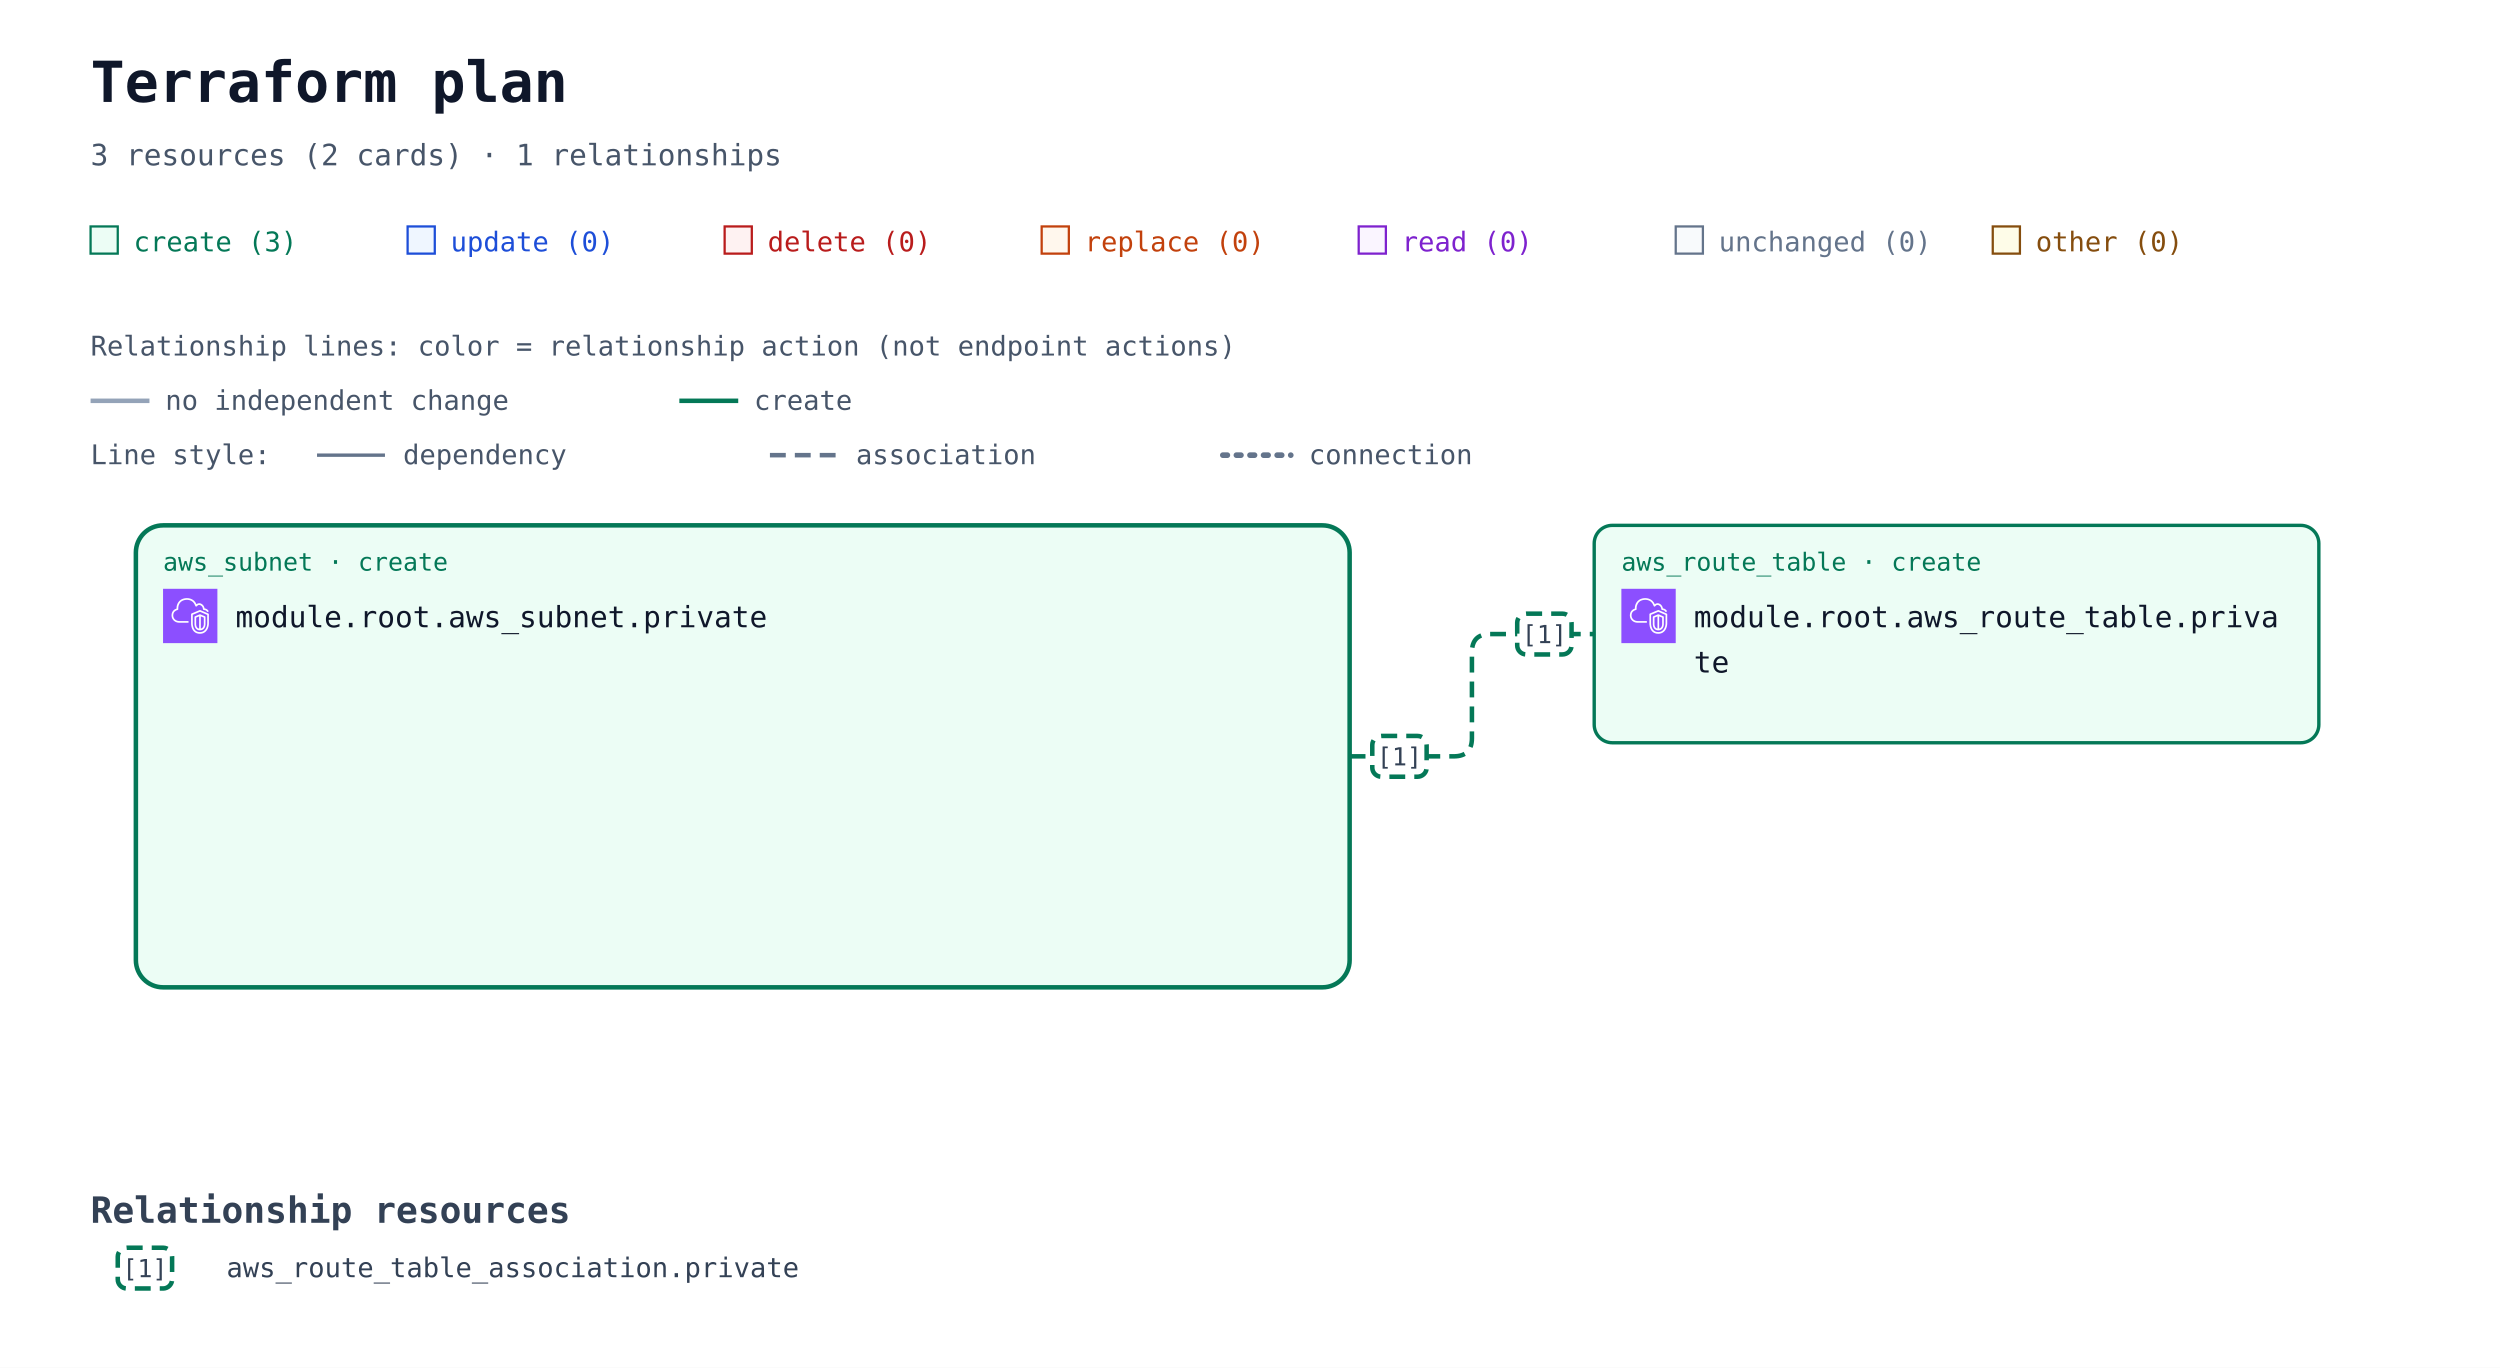
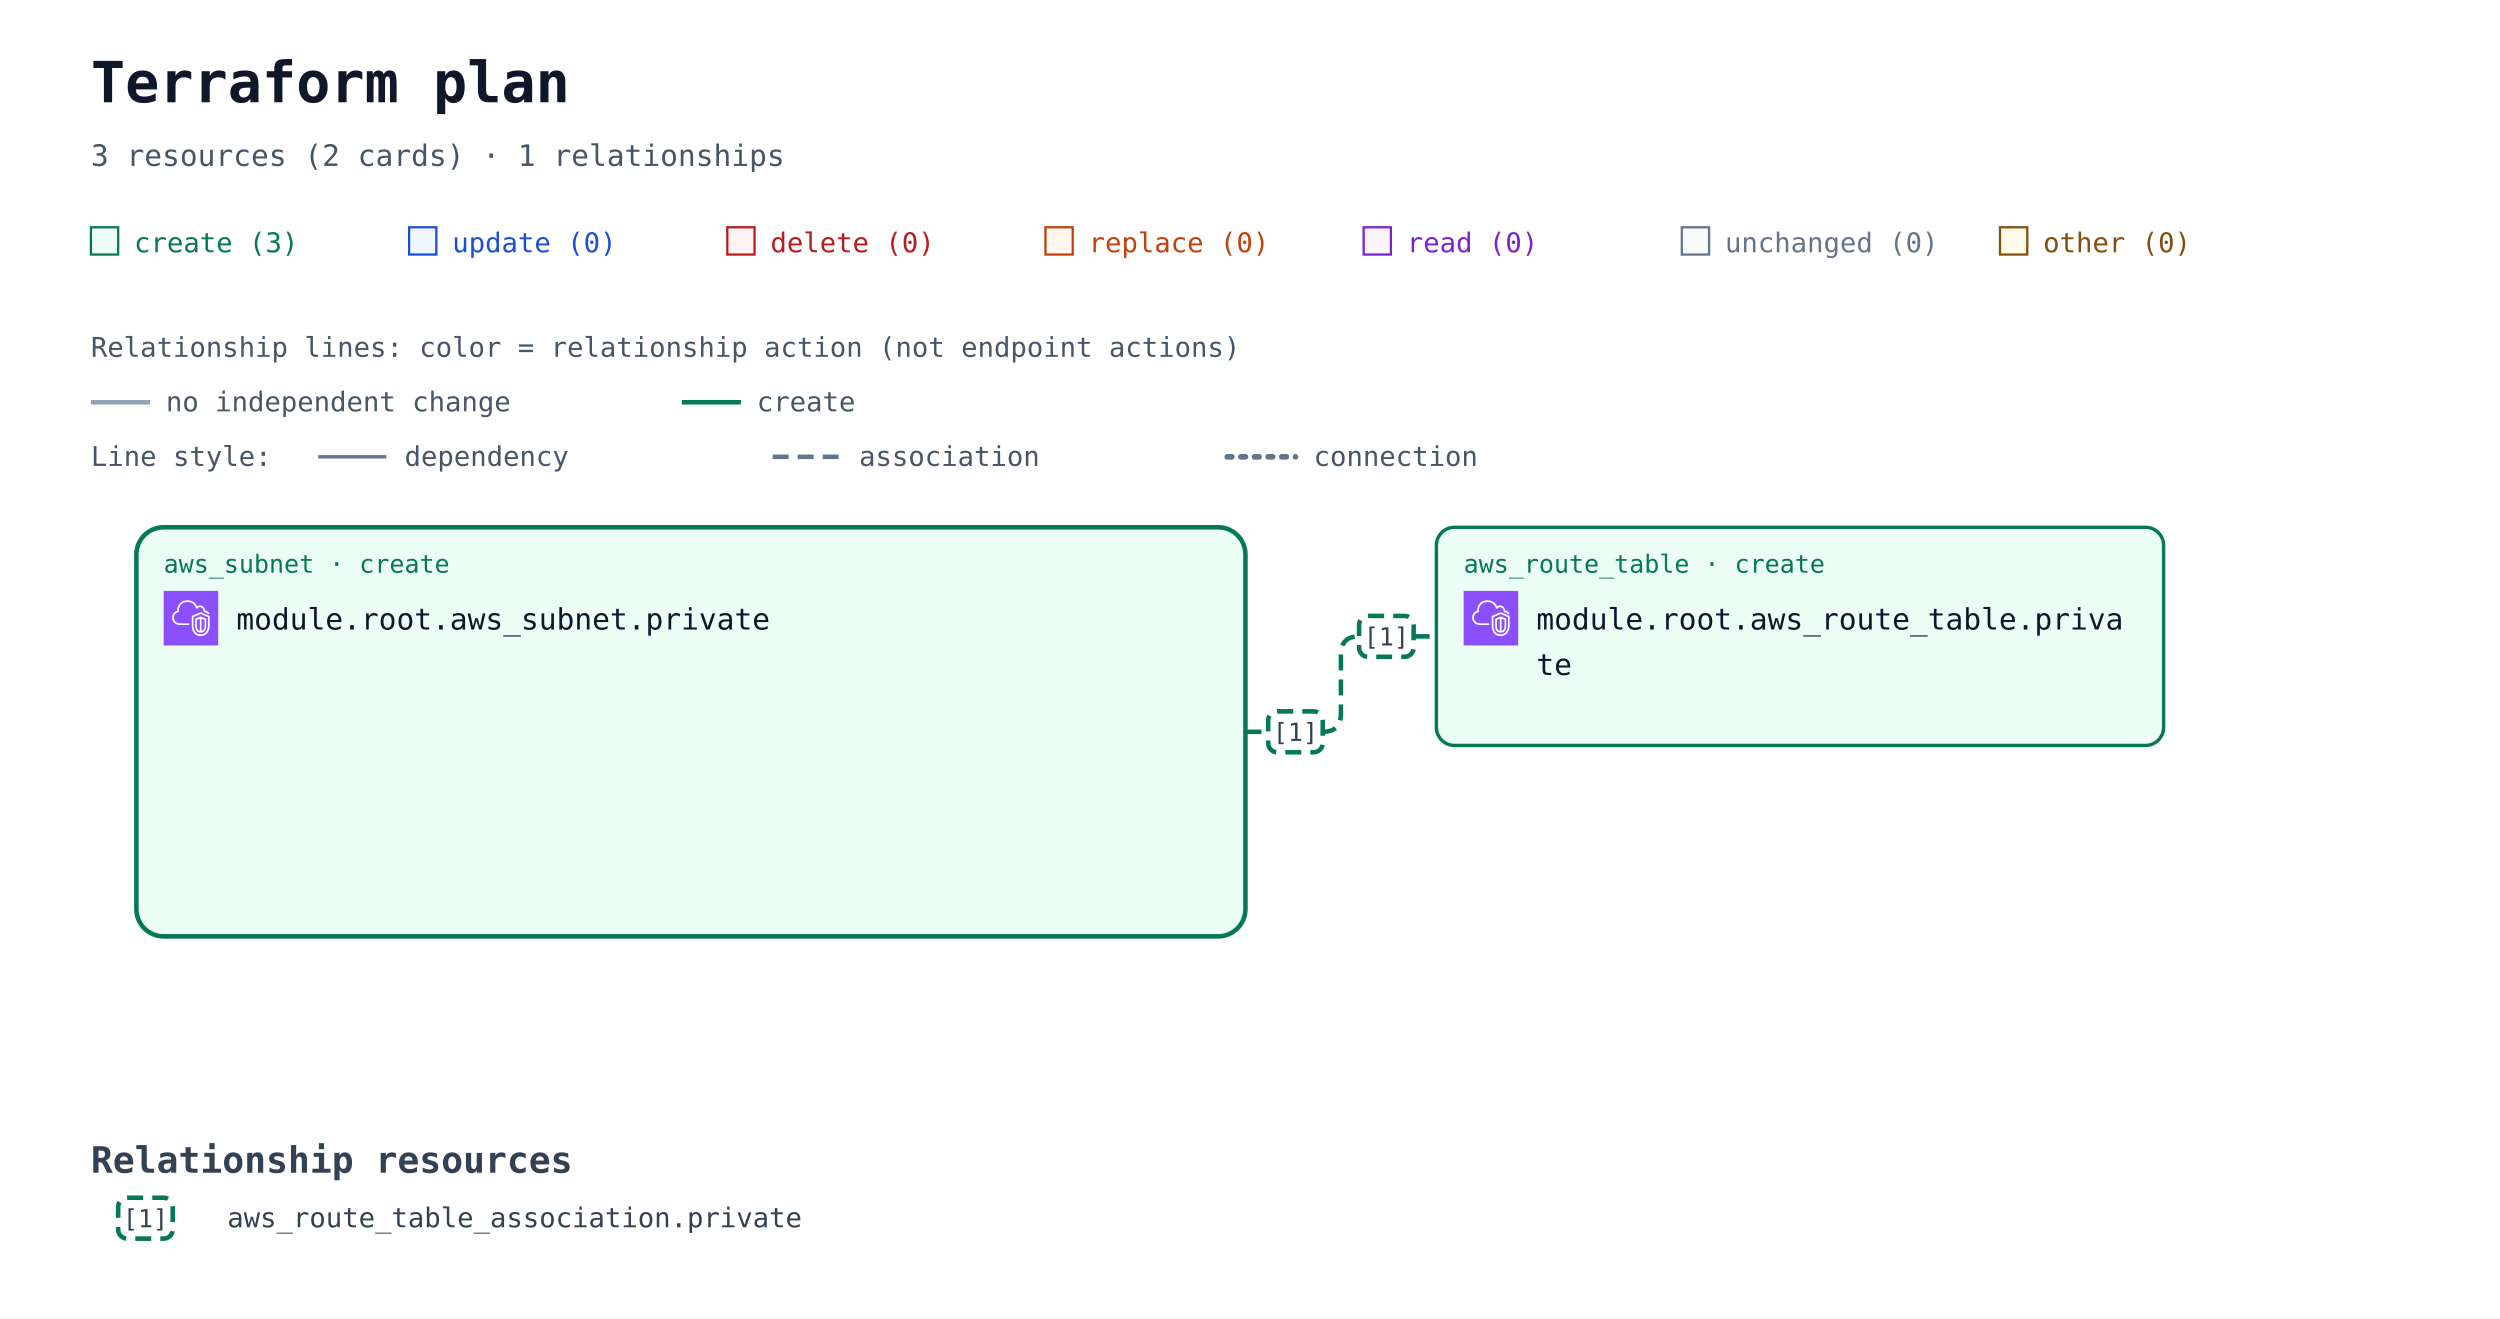
- <svg xmlns="http://www.w3.org/2000/svg" width="1104" height="604" viewBox="0 0 1104 604" role="img" aria-labelledby="title description">
+ <svg xmlns="http://www.w3.org/2000/svg" width="1100" height="580" viewBox="0 0 1100 580" role="img" aria-labelledby="title description">
  <defs>
    <marker id="arrow" viewBox="0 0 10 10" refX="9" refY="5" markerWidth="7" markerHeight="7" markerUnits="userSpaceOnUse" orient="auto-start-reverse">
      <path d="M 0 0 L 10 5 L 0 10 z" fill="#94a3b8" />
    </marker>
    <marker id="arrow-create" viewBox="0 0 10 10" refX="9" refY="5" markerWidth="7" markerHeight="7" markerUnits="userSpaceOnUse" orient="auto-start-reverse">
      <path d="M 0 0 L 10 5 L 0 10 z" fill="#047857" />
    </marker>
    <symbol id="planorama-icon-aws-vpc" viewBox="0 0 64 64">
      <g>
        <g id="planorama-icon-aws-vpc-local-49636f6e2d4172636869746563747572652f34382f417263685f416d617a6f6e2d5669727475616c2d507269766174652d436c6f75645f3438" stroke="none" stroke-width="1" fill="none" fill-rule="evenodd">
          <g id="planorama-icon-aws-vpc-local-49636f6e2d4172636869746563747572652d42472f34382f4e6574776f726b696e672d436f6e74656e742d44656c6976657279" fill="#8C4FFF">
            <rect id="planorama-icon-aws-vpc-local-52656374616e676c65" x="0" y="0" width="64" height="64" />
          </g>
          <path d="M48,33.977 L44.499,32.508 L44.499,46.878 C47.906,46.147 47.998,42.181 48,41.995 L48,33.977 Z M42.499,46.923 L42.499,32.508 L39,33.977 L39,42.004 C39.008,42.466 39.183,46.339 42.499,46.923 L42.499,46.923 Z M43.112,30.082 C43.358,29.977 43.638,29.978 43.886,30.081 L49.387,32.39 C49.759,32.546 50,32.909 50,33.312 L50,42.004 C49.978,44.431 48.562,49.004 43.37,49.004 C38.393,49.004 37.026,44.432 37,42.015 L37,33.312 C37,32.909 37.241,32.546 37.613,32.39 L43.112,30.082 Z M52,30.792 L43.492,27.092 L35,30.668 L35,41.025 C34.999,41.09 34.963,46.009 37.807,48.894 C39.187,50.294 41.059,51.004 43.37,51.004 C51.808,51.004 51.996,41.425 52,41.018 L52,30.792 Z M54,30.136 L54,41.025 C53.973,45.173 51.716,53.004 43.37,53.004 C40.498,53.004 38.145,52.09 36.373,50.288 C32.941,46.797 32.996,41.243 33,41.008 L33,30.004 C33,29.602 33.241,29.238 33.612,29.082 L43.111,25.082 C43.363,24.976 43.647,24.978 43.897,25.087 L53.398,29.219 C53.764,29.378 54,29.738 54,30.136 L54,30.136 Z M19,38.004 L30,38.004 L30,40.004 L19,40.004 C14.216,40.004 10.271,36.483 10.02,31.988 C10.002,31.813 10,31.599 10,31.385 C10,26.086 13.654,24.038 15.919,23.278 C15.902,23.063 15.891,22.843 15.891,22.626 C15.891,18.039 18.658,13.701 22.621,12.079 C27.58,10.049 33.235,10.937 36.695,14.285 C37.718,15.282 38.604,16.596 39.343,18.206 C40.299,17.422 41.392,17.004 42.523,17.004 C45.234,17.004 48.281,19.296 48.9,23.062 C51.069,23.344 52.936,24.639 53.896,26.582 L52.104,27.469 C51.34,25.925 49.806,25.004 48,25.004 C47.471,25.004 47.033,24.591 47.002,24.063 C46.807,20.762 44.275,19.004 42.523,19.004 C41.55,19.004 40.582,19.574 39.797,20.608 C39.575,20.899 39.215,21.048 38.852,20.993 C38.49,20.938 38.187,20.691 38.062,20.348 C37.327,18.346 36.398,16.789 35.302,15.72 C32.406,12.917 27.615,12.196 23.379,13.93 C19.775,15.405 17.891,19.421 17.891,22.626 C17.891,23.026 17.947,23.503 17.993,23.886 C18.053,24.386 17.73,24.853 17.24,24.975 C15.283,25.459 12,26.937 12,31.385 C12,31.535 11.998,31.685 12.013,31.836 C12.209,35.312 15.276,38.004 19,38.004 L19,38.004 Z" id="planorama-icon-aws-vpc-local-416d617a6f6e2d5669727475616c2d507269766174652d436c6f75645f49636f6e5f34385f5371756964" fill="#FFFFFF" />
        </g>
      </g>
    </symbol>
  </defs>
  <rect width="100%" height="100%" fill="#ffffff" />
  <g font-family="ui-monospace, SFMono-Regular, Consolas, monospace">
    <text x="40" y="45" font-size="25" font-weight="700" fill="#0f172a">Terraform plan</text>
    <text x="40" y="73" font-size="13" fill="#475569">3 resources (2 cards) · 1 relationships</text>
    <rect x="40" y="100" width="12" height="12" fill="#ecfdf5" stroke="#047857" />
    <text x="59" y="111" font-size="12" fill="#047857">create (3)</text>
    <rect x="180" y="100" width="12" height="12" fill="#eff6ff" stroke="#1d4ed8" />
    <text x="199" y="111" font-size="12" fill="#1d4ed8">update (0)</text>
    <rect x="320" y="100" width="12" height="12" fill="#fef2f2" stroke="#b91c1c" />
    <text x="339" y="111" font-size="12" fill="#b91c1c">delete (0)</text>
    <rect x="460" y="100" width="12" height="12" fill="#fff7ed" stroke="#c2410c" />
    <text x="479" y="111" font-size="12" fill="#c2410c">replace (0)</text>
    <rect x="600" y="100" width="12" height="12" fill="#faf5ff" stroke="#7e22ce" />
    <text x="619" y="111" font-size="12" fill="#7e22ce">read (0)</text>
    <rect x="740" y="100" width="12" height="12" fill="#f8fafc" stroke="#64748b" />
    <text x="759" y="111" font-size="12" fill="#64748b">unchanged (0)</text>
    <rect x="880" y="100" width="12" height="12" fill="#fefce8" stroke="#854d0e" />
    <text x="899" y="111" font-size="12" fill="#854d0e">other (0)</text>
    <g id="relationship-legend" font-size="12" fill="#475569">
      <text x="40" y="157">Relationship lines: color = relationship action (not endpoint actions)</text>
      <path d="M 40 177 H 66" stroke="#94a3b8" stroke-width="2" />
      <text x="73" y="181">no independent change</text>
      <path d="M 300 177 H 326" stroke="#047857" stroke-width="2" />
      <text x="333" y="181">create</text>
      <text x="40" y="205">Line style:</text>
      <path d="M 140 201 H 170" stroke="#64748b" stroke-width="1.5" />
      <text x="178" y="205">dependency</text>
      <path d="M 340 201 H 370" stroke="#64748b" stroke-width="2" stroke-dasharray="7 4" />
      <text x="378" y="205">association</text>
      <path d="M 540 201 H 570" stroke="#64748b" stroke-width="2.5" stroke-dasharray="2 4" stroke-linecap="round" />
      <text x="578" y="205">connection</text>
    </g>
    <g transform="translate(0 72)">
      <g data-container="resource-6177735f7375626e65742e70726976617465-current">
-         <rect x="60" y="160" width="536" height="204" rx="12" fill="#ecfdf5" stroke="#047857" stroke-width="2" data-mode="managed" />
+         <rect x="60" y="160" width="488" height="180" rx="12" fill="#ecfdf5" stroke="#047857" stroke-width="2" data-mode="managed" />
      </g>
-       <path d="M 596 262 L 642 262 Q 650 262 650 254 L 650 216 Q 650 208 658 208 L 704 208 " data-edge-kind="association" data-directionality="undirected" data-source="resource-6177735f7375626e65742e70726976617465-current" data-target="resource-6177735f726f7574655f7461626c652e70726976617465-current" fill="none" stroke="#047857" stroke-width="2" stroke-dasharray="7 4" stroke-linejoin="round" />
+       <path d="M 548 250 L 582 250 Q 590 250 590 242 L 590 216 Q 590 208 598 208 L 632 208 " data-edge-kind="association" data-directionality="undirected" data-source="resource-6177735f7375626e65742e70726976617465-current" data-target="resource-6177735f726f7574655f7461626c652e70726976617465-current" fill="none" stroke="#047857" stroke-width="2" stroke-dasharray="7 4" stroke-linejoin="round" />
      <g id="resource-6177735f726f7574655f7461626c652e70726976617465-current" data-architecture-id="terraform:6177735f726f7574655f7461626c652e70726976617465-current" data-qualified-address="module.root.aws_route_table.private" data-terraform-address="aws_route_table.private">
-         <rect x="704" y="160" width="320" height="96" rx="8" fill="#ecfdf5" stroke="#047857" stroke-width="1.5" data-mode="managed" />
-         <text x="716" y="180" font-size="11" fill="#047857">aws_route_table · create</text>
-         <use href="#planorama-icon-aws-vpc" x="716" y="188" width="24" height="24" aria-hidden="true" />
-         <text x="748" y="205" font-size="13" fill="#0f172a">module.root.aws_route_table.priva</text>
-         <text x="748" y="225" font-size="13" fill="#0f172a">te</text>
-         <text x="716" y="244" font-size="10" fill="#64748b" />
+         <rect x="632" y="160" width="320" height="96" rx="8" fill="#ecfdf5" stroke="#047857" stroke-width="1.5" data-mode="managed" />
+         <text x="644" y="180" font-size="11" fill="#047857">aws_route_table · create</text>
+         <use href="#planorama-icon-aws-vpc" x="644" y="188" width="24" height="24" aria-hidden="true" />
+         <text x="676" y="205" font-size="13" fill="#0f172a">module.root.aws_route_table.priva</text>
+         <text x="676" y="225" font-size="13" fill="#0f172a">te</text>
+         <text x="644" y="244" font-size="10" fill="#64748b" />
      </g>
      <g id="resource-6177735f7375626e65742e70726976617465-current" data-architecture-id="terraform:6177735f7375626e65742e70726976617465-current" data-qualified-address="module.root.aws_subnet.private" data-terraform-address="aws_subnet.private">
        <text x="72" y="180" font-size="11" fill="#047857">aws_subnet · create</text>
        <use href="#planorama-icon-aws-vpc" x="72" y="188" width="24" height="24" aria-hidden="true" />
        <text x="104" y="205" font-size="13" fill="#0f172a">module.root.aws_subnet.private</text>
        <text x="72" y="244" font-size="10" fill="#64748b" />
      </g>
      <g data-relationship-marker="1">
-         <rect x="670" y="199" width="24" height="18" rx="4" fill="#ffffff" stroke="#047857" stroke-width="2" stroke-dasharray="7 4" />
-         <text x="682" y="212" text-anchor="middle" font-size="11" fill="#334155">[1]</text>
+         <rect x="598" y="199" width="24" height="18" rx="4" fill="#ffffff" stroke="#047857" stroke-width="2" stroke-dasharray="7 4" />
+         <text x="610" y="212" text-anchor="middle" font-size="11" fill="#334155">[1]</text>
      </g>
      <g data-relationship-marker="1">
-         <rect x="606" y="253" width="24" height="18" rx="4" fill="#ffffff" stroke="#047857" stroke-width="2" stroke-dasharray="7 4" />
-         <text x="618" y="266" text-anchor="middle" font-size="11" fill="#334155">[1]</text>
+         <rect x="558" y="241" width="24" height="18" rx="4" fill="#ffffff" stroke="#047857" stroke-width="2" stroke-dasharray="7 4" />
+         <text x="570" y="254" text-anchor="middle" font-size="11" fill="#334155">[1]</text>
      </g>
      <g data-relationship-index="true">
-         <text x="40" y="468" font-size="16" font-weight="700" fill="#334155">Relationship resources</text>
+         <text x="40" y="444" font-size="16" font-weight="700" fill="#334155">Relationship resources</text>
        <g data-relationship-entry="1">
-           <rect x="52" y="479" width="24" height="18" rx="4" fill="#ffffff" stroke="#047857" stroke-width="2" stroke-dasharray="7 4" />
-           <text x="64" y="492" text-anchor="middle" font-size="11" fill="#334155">[1]</text>
+           <rect x="52" y="455" width="24" height="18" rx="4" fill="#ffffff" stroke="#047857" stroke-width="2" stroke-dasharray="7 4" />
+           <text x="64" y="468" text-anchor="middle" font-size="11" fill="#334155">[1]</text>
          <text data-source-address="aws_route_table_association.private" font-size="12" fill="#334155">
-             <tspan x="100" y="492" xml:space="preserve">aws_route_table_association.private</tspan>
+             <tspan x="100" y="468" xml:space="preserve">aws_route_table_association.private</tspan>
          </text>
        </g>
      </g>
    </g>
  </g>
</svg>
